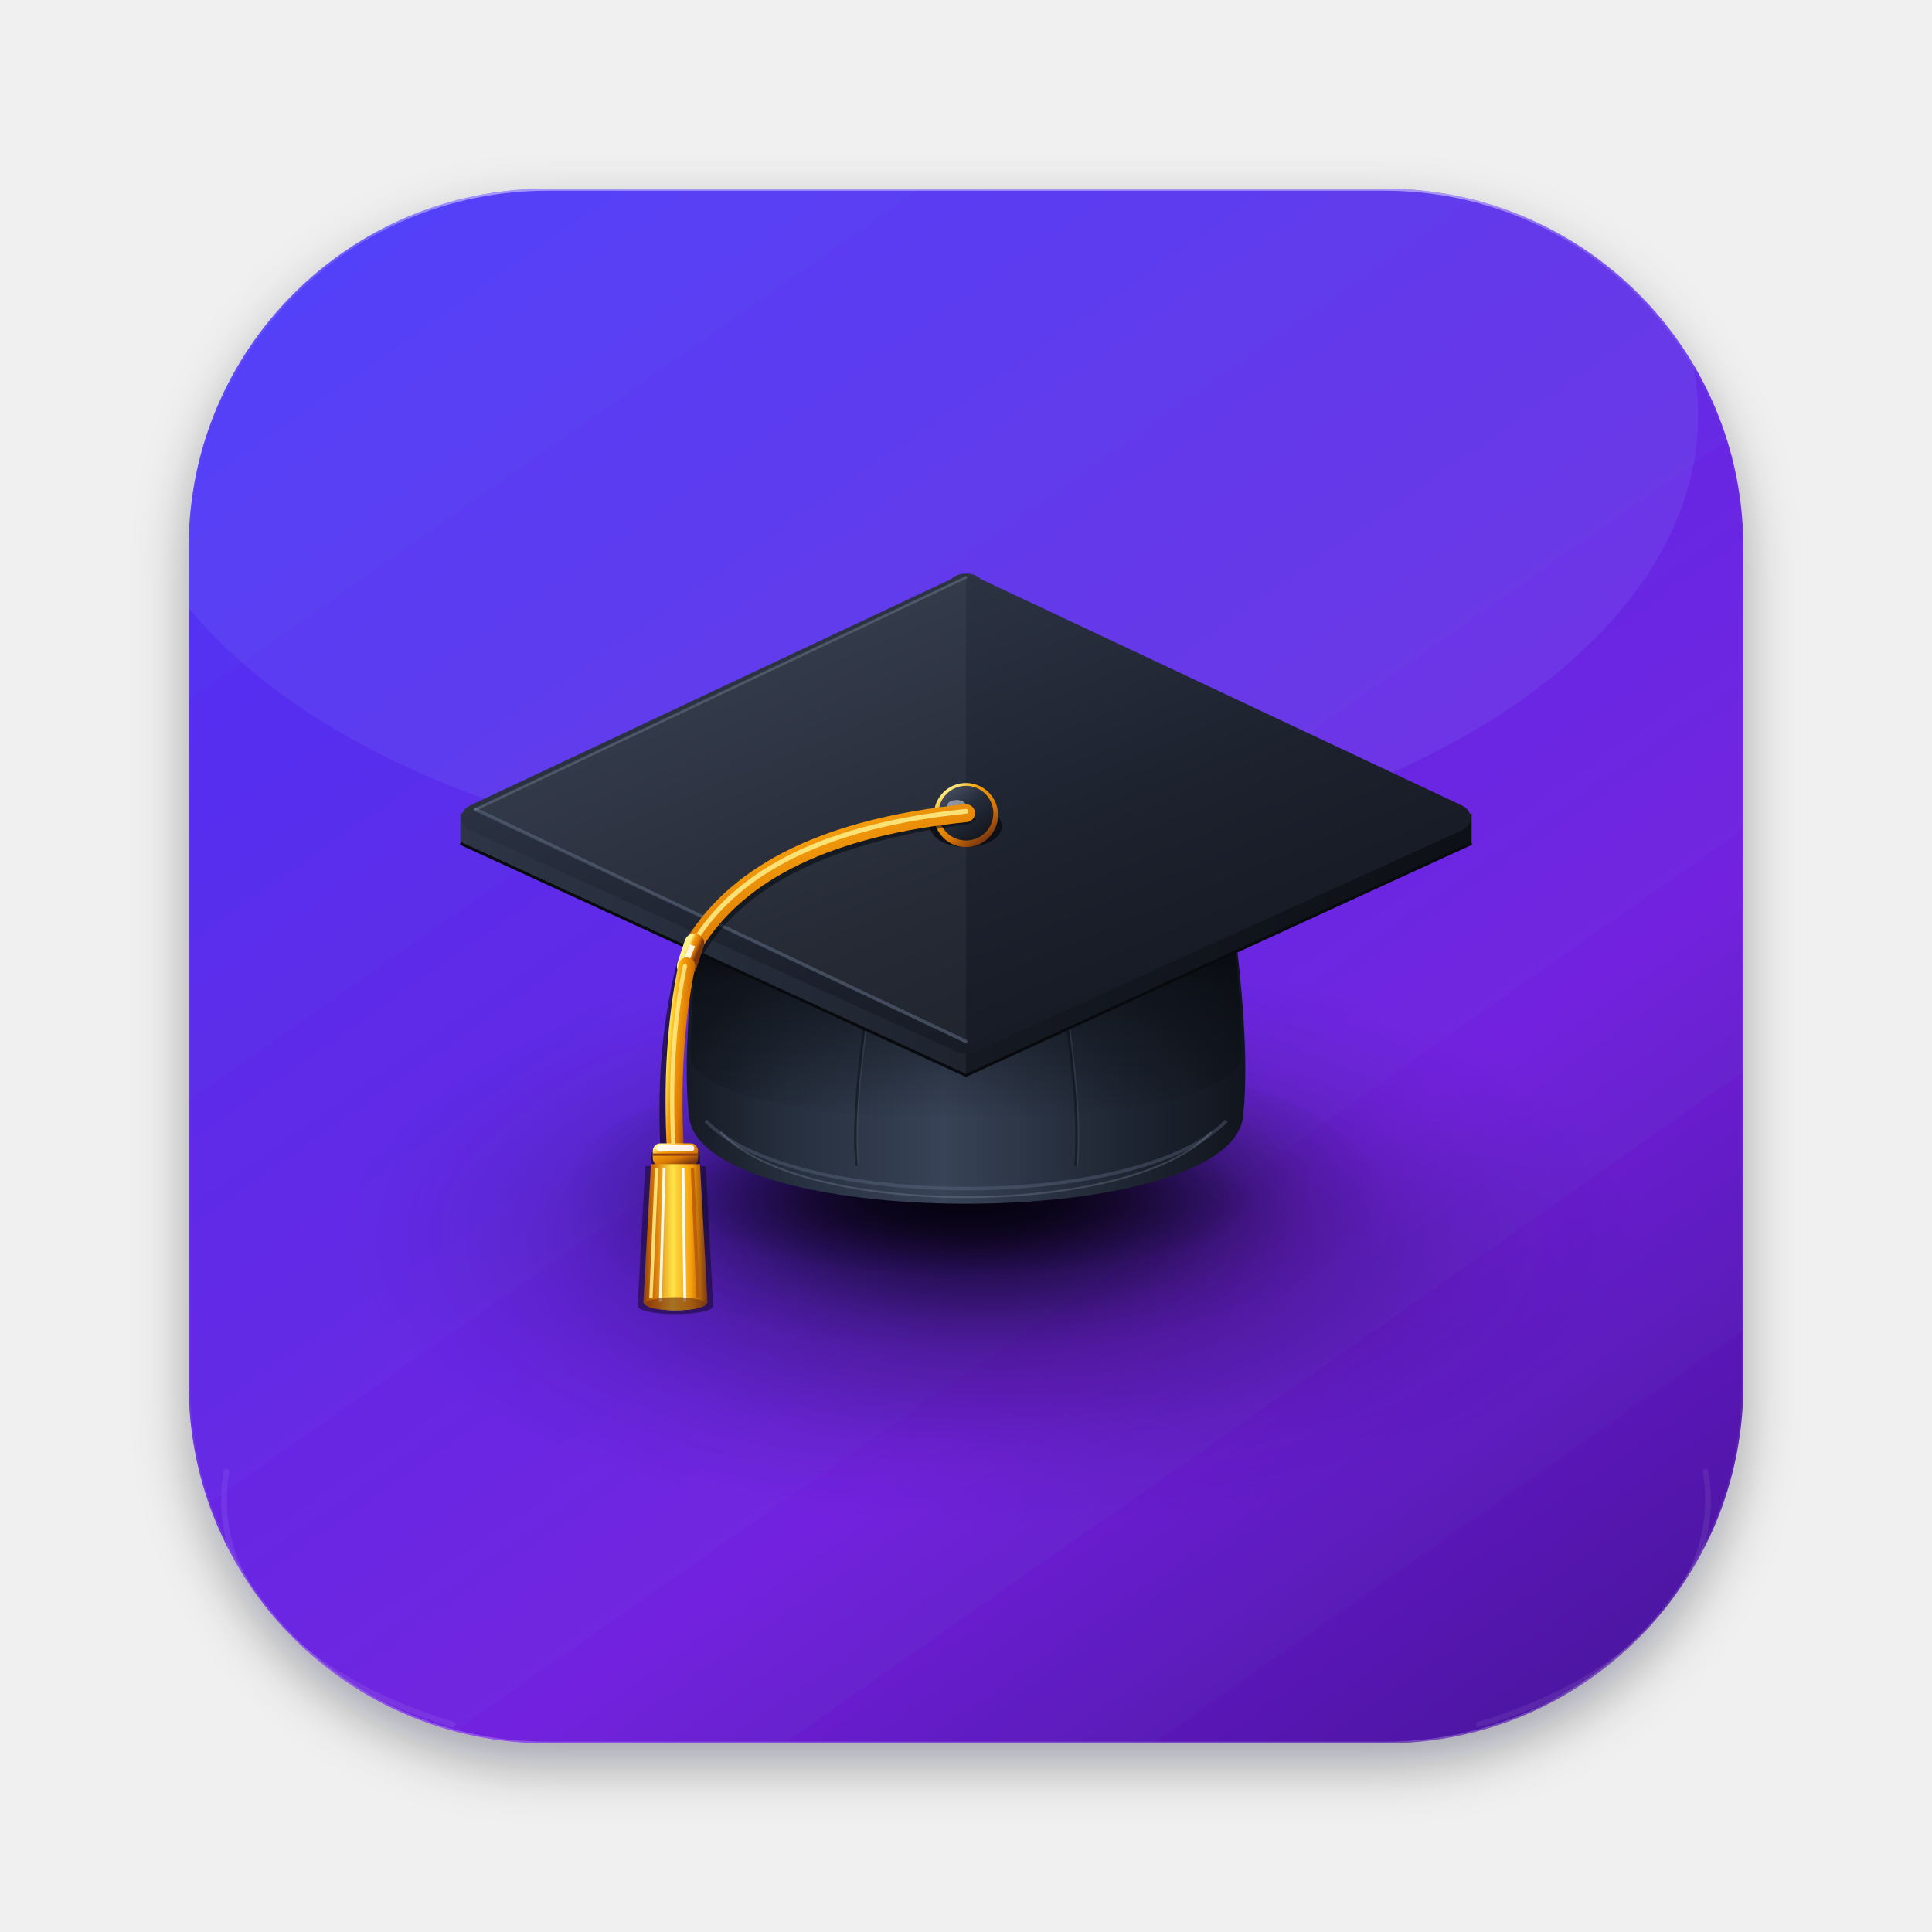
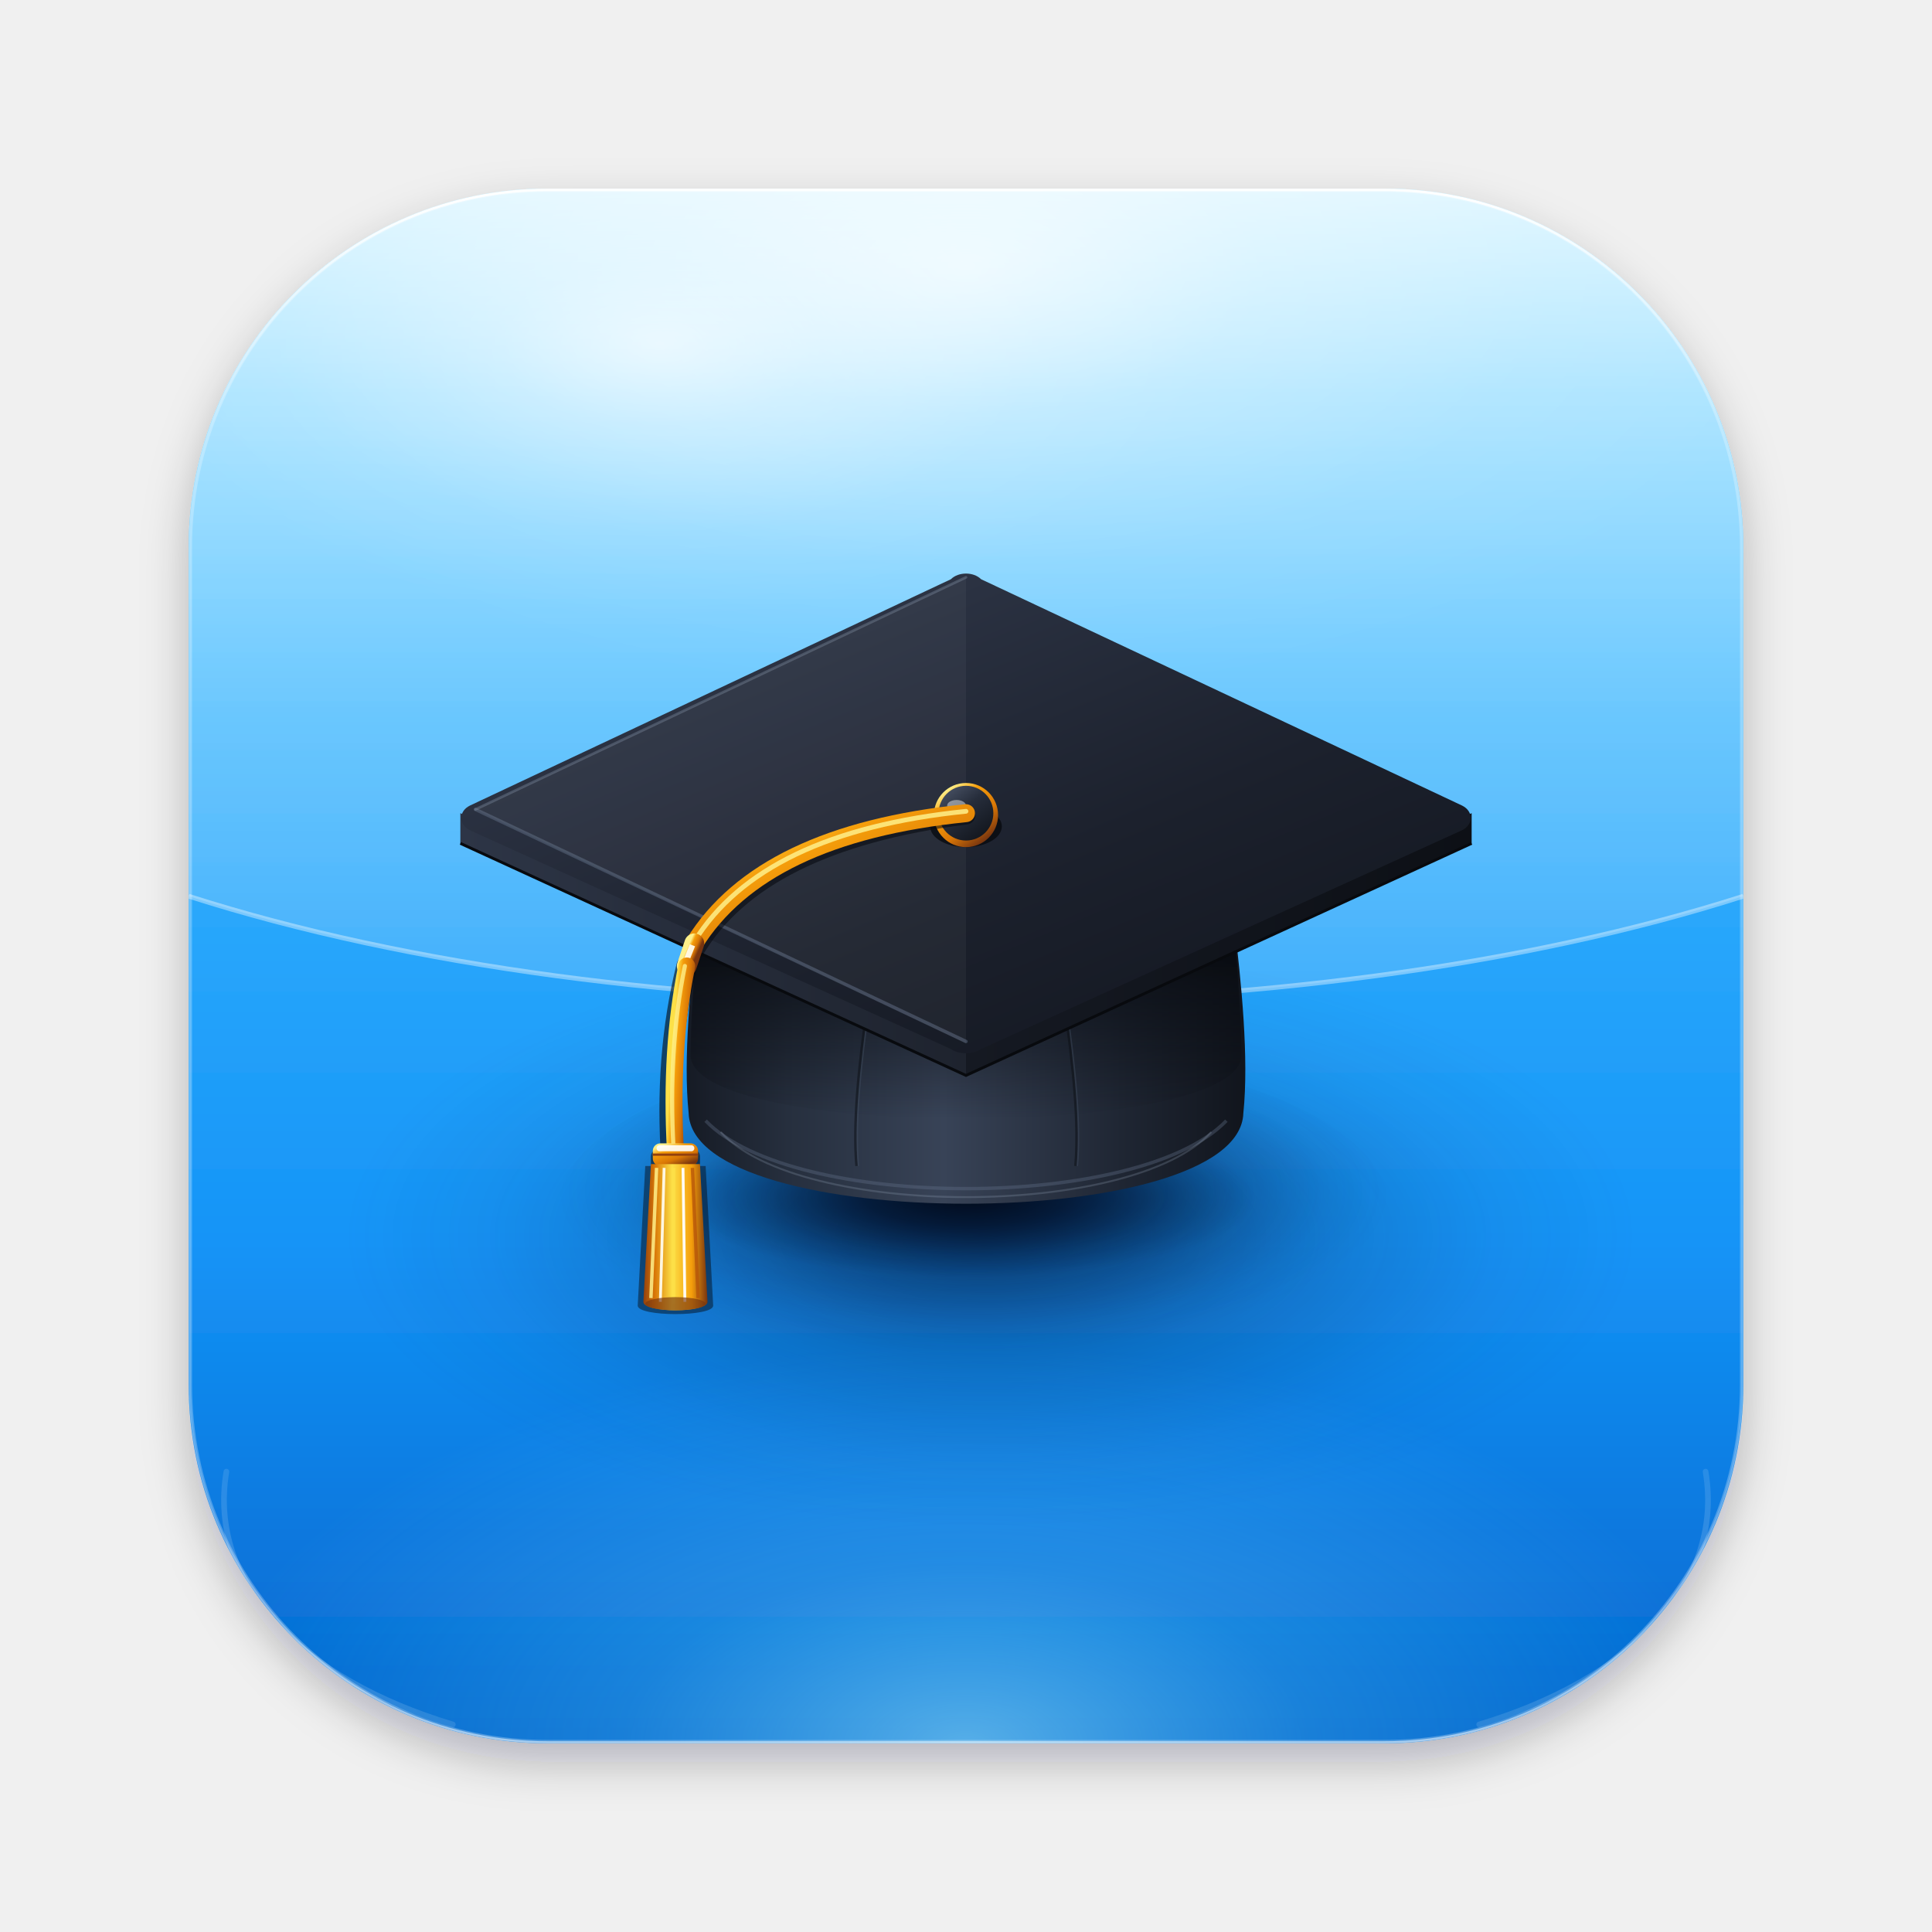
<svg xmlns="http://www.w3.org/2000/svg" width="1024" height="1024" viewBox="0 0 1024 1024">
  <defs>
    <filter id="macAppShadow" x="-25%" y="-15%" width="150%" height="150%">
-       <feDropShadow dx="0" dy="32" stdDeviation="32" flood-color="#080A22" flood-opacity="0.48" />
-       <feDropShadow dx="0" dy="12" stdDeviation="14" flood-color="#050718" flood-opacity="0.32" />
+       <feDropShadow dx="0" dy="28" stdDeviation="28" flood-color="#021C42" flood-opacity="0.38" />
+       <feDropShadow dx="0" dy="10" stdDeviation="12" flood-color="#011028" flood-opacity="0.25" />
    </filter>
-     <linearGradient id="squircleBg" x1="0.15" y1="0.0" x2="0.85" y2="1.0">
-       <stop offset="0%" stop-color="#4E32F8" />
-       <stop offset="35%" stop-color="#5E2CE8" />
-       <stop offset="70%" stop-color="#7224DE" />
-       <stop offset="100%" stop-color="#4D14A3" />
+     <linearGradient id="ios6SkyBase" x1="0" y1="0" x2="0" y2="1">
+       <stop offset="0%" stop-color="#6ED6FF" />
+       <stop offset="28%" stop-color="#3BB8FF" />
+       <stop offset="68%" stop-color="#1594F7" />
+       <stop offset="100%" stop-color="#0265CD" />
    </linearGradient>
-     <linearGradient id="topRimLight" x1="0" y1="0" x2="0" y2="1">
-       <stop offset="0%" stop-color="#FFFFFF" stop-opacity="0.45" />
-       <stop offset="3%" stop-color="#FFFFFF" stop-opacity="0.15" />
-       <stop offset="15%" stop-color="#FFFFFF" stop-opacity="0.0" />
+     <linearGradient id="ios6GlossArc" x1="0" y1="0" x2="0" y2="1">
+       <stop offset="0%" stop-color="#FFFFFF" stop-opacity="0.78" />
+       <stop offset="25%" stop-color="#FFFFFF" stop-opacity="0.52" />
+       <stop offset="65%" stop-color="#FFFFFF" stop-opacity="0.26" />
+       <stop offset="98%" stop-color="#FFFFFF" stop-opacity="0.14" />
+       <stop offset="100%" stop-color="#FFFFFF" stop-opacity="0.08" />
    </linearGradient>
-     <linearGradient id="bottomRimStroke" x1="0" y1="0" x2="0" y2="1">
-       <stop offset="0%" stop-color="#FFFFFF" stop-opacity="0.0" />
-       <stop offset="85%" stop-color="#FFFFFF" stop-opacity="0.06" />
-       <stop offset="100%" stop-color="#FFFFFF" stop-opacity="0.22" />
+     <radialGradient id="topSunlightFlare" cx="50%" cy="10%" r="55%">
+       <stop offset="0%" stop-color="#FFFFFF" stop-opacity="0.65" />
+       <stop offset="35%" stop-color="#FFFFFF" stop-opacity="0.25" />
+       <stop offset="70%" stop-color="#FFFFFF" stop-opacity="0.06" />
+       <stop offset="100%" stop-color="#FFFFFF" stop-opacity="0.00" />
+     </radialGradient>
+     <radialGradient id="topLeftHotspot" cx="30%" cy="20%" r="35%">
+       <stop offset="0%" stop-color="#FFFFFF" stop-opacity="0.60" />
+       <stop offset="30%" stop-color="#FFFFFF" stop-opacity="0.28" />
+       <stop offset="70%" stop-color="#FFFFFF" stop-opacity="0.05" />
+       <stop offset="100%" stop-color="#FFFFFF" stop-opacity="0.00" />
+     </radialGradient>
+     <linearGradient id="topBevelRim" x1="0" y1="0" x2="0" y2="1">
+       <stop offset="0%" stop-color="#FFFFFF" stop-opacity="0.95" />
+       <stop offset="5%" stop-color="#FFFFFF" stop-opacity="0.45" />
+       <stop offset="15%" stop-color="#FFFFFF" stop-opacity="0.00" />
+     </linearGradient>
+     <radialGradient id="bottomInternalBounce" cx="50%" cy="100%" r="50%">
+       <stop offset="0%" stop-color="#9DEBFF" stop-opacity="0.55" />
+       <stop offset="45%" stop-color="#72DBFF" stop-opacity="0.22" />
+       <stop offset="100%" stop-color="#72DBFF" stop-opacity="0.00" />
+     </radialGradient>
+     <linearGradient id="bottomBevelRim" x1="0" y1="0" x2="0" y2="1">
+       <stop offset="0%" stop-color="#FFFFFF" stop-opacity="0.00" />
+       <stop offset="85%" stop-color="#FFFFFF" stop-opacity="0.15" />
+       <stop offset="100%" stop-color="#FFFFFF" stop-opacity="0.50" />
    </linearGradient>
    <linearGradient id="bottomCornerGlintLeft" x1="0" y1="1" x2="1" y2="0">
-       <stop offset="0%" stop-color="#FFFFFF" stop-opacity="0.25" />
-       <stop offset="35%" stop-color="#FFFFFF" stop-opacity="0.08" />
+       <stop offset="0%" stop-color="#FFFFFF" stop-opacity="0.45" />
+       <stop offset="35%" stop-color="#FFFFFF" stop-opacity="0.15" />
      <stop offset="100%" stop-color="#FFFFFF" stop-opacity="0.0" />
    </linearGradient>
    <linearGradient id="bottomCornerGlintRight" x1="1" y1="1" x2="0" y2="0">
-       <stop offset="0%" stop-color="#FFFFFF" stop-opacity="0.25" />
-       <stop offset="35%" stop-color="#FFFFFF" stop-opacity="0.08" />
+       <stop offset="0%" stop-color="#FFFFFF" stop-opacity="0.45" />
+       <stop offset="35%" stop-color="#FFFFFF" stop-opacity="0.15" />
      <stop offset="100%" stop-color="#FFFFFF" stop-opacity="0.0" />
    </linearGradient>
    <clipPath id="squircleClip">
      <rect x="100" y="100" width="824" height="824" rx="190" ry="190" />
    </clipPath>
    <radialGradient id="broadAmbientShadow" cx="50%" cy="50%" r="50%">
-       <stop offset="0%" stop-color="#050414" stop-opacity="0.55" />
-       <stop offset="25%" stop-color="#050414" stop-opacity="0.42" />
-       <stop offset="50%" stop-color="#060519" stop-opacity="0.25" />
-       <stop offset="72%" stop-color="#0A0826" stop-opacity="0.10" />
-       <stop offset="88%" stop-color="#0F0C35" stop-opacity="0.03" />
-       <stop offset="100%" stop-color="#141042" stop-opacity="0.00" />
+       <stop offset="0%" stop-color="#031432" stop-opacity="0.45" />
+       <stop offset="28%" stop-color="#041638" stop-opacity="0.32" />
+       <stop offset="55%" stop-color="#061C48" stop-opacity="0.18" />
+       <stop offset="78%" stop-color="#0A245C" stop-opacity="0.06" />
+       <stop offset="100%" stop-color="#0E2C6C" stop-opacity="0.00" />
    </radialGradient>
    <radialGradient id="mediumCastShadow" cx="50%" cy="45%" r="50%">
-       <stop offset="0%" stop-color="#03020C" stop-opacity="0.70" />
-       <stop offset="30%" stop-color="#03020C" stop-opacity="0.52" />
-       <stop offset="60%" stop-color="#040312" stop-opacity="0.28" />
-       <stop offset="82%" stop-color="#07051E" stop-opacity="0.08" />
-       <stop offset="100%" stop-color="#0B082C" stop-opacity="0.00" />
+       <stop offset="0%" stop-color="#010C22" stop-opacity="0.65" />
+       <stop offset="32%" stop-color="#02102E" stop-opacity="0.45" />
+       <stop offset="64%" stop-color="#03163E" stop-opacity="0.22" />
+       <stop offset="85%" stop-color="#062054" stop-opacity="0.06" />
+       <stop offset="100%" stop-color="#0A2864" stop-opacity="0.00" />
    </radialGradient>
    <radialGradient id="tightContactShadow" cx="50%" cy="50%" r="50%">
-       <stop offset="0%" stop-color="#020108" stop-opacity="0.85" />
-       <stop offset="35%" stop-color="#020108" stop-opacity="0.65" />
-       <stop offset="70%" stop-color="#020108" stop-opacity="0.25" />
-       <stop offset="100%" stop-color="#040212" stop-opacity="0.00" />
+       <stop offset="0%" stop-color="#010512" stop-opacity="0.85" />
+       <stop offset="35%" stop-color="#01081C" stop-opacity="0.62" />
+       <stop offset="72%" stop-color="#020E28" stop-opacity="0.22" />
+       <stop offset="100%" stop-color="#041438" stop-opacity="0.00" />
    </radialGradient>
    <linearGradient id="boardTopSurface" x1="0.1" y1="0.05" x2="0.9" y2="0.95">
      <stop offset="0%" stop-color="#363E50" />
      <stop offset="22%" stop-color="#2A3141" />
      <stop offset="60%" stop-color="#1C212D" />
      <stop offset="100%" stop-color="#12161F" />
    </linearGradient>
    <linearGradient id="boardEdgeLeft" x1="0" y1="0" x2="1" y2="0">
      <stop offset="0%" stop-color="#2D3546" />
      <stop offset="100%" stop-color="#1E232E" />
    </linearGradient>
    <linearGradient id="boardEdgeRight" x1="0" y1="0" x2="1" y2="0">
      <stop offset="0%" stop-color="#151922" />
      <stop offset="100%" stop-color="#0D1016" />
    </linearGradient>
    <linearGradient id="skullCapCloth" x1="0" y1="0" x2="1" y2="0">
      <stop offset="0%" stop-color="#161B25" />
      <stop offset="18%" stop-color="#262F3E" />
      <stop offset="46%" stop-color="#384357" />
      <stop offset="78%" stop-color="#1F2633" />
      <stop offset="100%" stop-color="#11151D" />
    </linearGradient>
    <linearGradient id="skullCapOcclusion" x1="0" y1="0" x2="0" y2="1">
      <stop offset="0%" stop-color="#040609" stop-opacity="0.95" />
      <stop offset="35%" stop-color="#090C12" stop-opacity="0.65" />
      <stop offset="100%" stop-color="#090C12" stop-opacity="0.0" />
    </linearGradient>
    <linearGradient id="goldDomeGrad" x1="0.2" y1="0.1" x2="0.8" y2="0.9">
      <stop offset="0%" stop-color="#FEF08A" />
      <stop offset="25%" stop-color="#F59E0B" />
      <stop offset="65%" stop-color="#D97706" />
      <stop offset="100%" stop-color="#78350F" />
    </linearGradient>
-     <linearGradient id="goldCordGrad" x1="0.1" y1="0" x2="0.9" y2="1">
+     <linearGradient id="goldCordGrad" x1="0.1" y1="0.2" x2="0.9" y2="1">
      <stop offset="0%" stop-color="#FDE047" />
      <stop offset="25%" stop-color="#F59E0B" />
      <stop offset="65%" stop-color="#D97706" />
      <stop offset="100%" stop-color="#92400E" />
    </linearGradient>
    <linearGradient id="goldFringeBody" x1="0" y1="0" x2="1" y2="0">
      <stop offset="0%" stop-color="#92400E" />
      <stop offset="18%" stop-color="#D97706" />
      <stop offset="45%" stop-color="#FDE047" />
      <stop offset="75%" stop-color="#F59E0B" />
      <stop offset="100%" stop-color="#78350F" />
    </linearGradient>
    <linearGradient id="fabricButtonGrad" x1="0.2" y1="0.1" x2="0.8" y2="0.9">
      <stop offset="0%" stop-color="#424B5D" />
      <stop offset="40%" stop-color="#262D3B" />
      <stop offset="100%" stop-color="#141820" />
    </linearGradient>
  </defs>
  <g filter="url(#macAppShadow)">
-     <rect x="100" y="100" width="824" height="824" rx="190" ry="190" fill="url(#squircleBg)" />
+     <rect x="100" y="100" width="824" height="824" rx="190" ry="190" fill="url(#ios6SkyBase)" />
  </g>
  <g clip-path="url(#squircleClip)">
-     <ellipse cx="480" cy="220" rx="420" ry="240" fill="#93C5FD" opacity="0.10" />
-     <rect x="100" y="100" width="824" height="824" rx="190" ry="190" fill="none" stroke="url(#topRimLight)" stroke-width="2.2" />
-     <rect x="100" y="100" width="824" height="824" rx="190" ry="190" fill="none" stroke="url(#bottomRimStroke)" stroke-width="1.8" />
+     <rect x="100" y="100" width="824" height="412" fill="url(#topSunlightFlare)" />
+     <rect x="100" y="100" width="824" height="412" fill="url(#topLeftHotspot)" />
+     <rect x="100" y="500" width="824" height="424" fill="url(#bottomInternalBounce)" />
+     <path d="M 100,100 L 924,100 L 924,475 C 690,550 334,550 100,475 Z" fill="url(#ios6GlossArc)" />
+     <path d="M 100,475 C 334,550 690,550 924,475" fill="none" stroke="#FFFFFF" stroke-width="2.5" stroke-opacity="0.38" />
+     <rect x="100" y="100" width="824" height="824" rx="190" ry="190" fill="none" stroke="url(#topBevelRim)" stroke-width="2.6" />
+     <rect x="100" y="100" width="824" height="824" rx="190" ry="190" fill="none" stroke="url(#bottomBevelRim)" stroke-width="2.2" />
+     <rect x="101" y="101" width="822" height="822" rx="189" ry="189" fill="none" stroke="#FFFFFF" stroke-width="1.6" stroke-opacity="0.25" />
    <path d="M 120 780 C 110 840, 160 890, 240 914" fill="none" stroke="url(#bottomCornerGlintLeft)" stroke-width="3" stroke-linecap="round" />
    <path d="M 904 780 C 914 840, 864 890, 784 914" fill="none" stroke="url(#bottomCornerGlintRight)" stroke-width="3" stroke-linecap="round" />
    <ellipse cx="525" cy="655" rx="340" ry="155" fill="url(#broadAmbientShadow)" />
    <ellipse cx="516" cy="640" rx="220" ry="85" fill="url(#mediumCastShadow)" />
    <ellipse cx="512" cy="635" rx="155" ry="42" fill="url(#tightContactShadow)" />
    <g id="graduationCapGroup" transform="translate(0, 36)">
      <g id="skullCap">
        <path d="M 370 452                   C 366 485, 362 525, 365 554                   C 367 618, 657 618, 659 554                   C 662 525, 658 485, 654 452 Z" fill="url(#skullCapCloth)" />
        <path d="M 370 452                   C 368 480, 366 505, 366 524                   C 370 568, 654 568, 658 524                   C 658 505, 656 480, 654 452 Z" fill="url(#skullCapOcclusion)" />
        <path d="M 460 495 C 455 530, 452 560, 454 582" fill="none" stroke="#0D1016" stroke-width="1.4" opacity="0.55" />
        <path d="M 461 495 C 456 530, 453 560, 455 582" fill="none" stroke="#475569" stroke-width="0.8" opacity="0.35" />
        <path d="M 564 495 C 569 530, 572 560, 570 582" fill="none" stroke="#0D1016" stroke-width="1.4" opacity="0.55" />
        <path d="M 565 495 C 570 530, 573 560, 571 582" fill="none" stroke="#475569" stroke-width="0.8" opacity="0.35" />
        <path d="M 374 558 C 420 606, 604 606, 650 558" fill="none" stroke="#64748B" stroke-width="1.8" opacity="0.35" />
        <path d="M 382 564 C 424 610, 600 610, 642 564" fill="none" stroke="#94A3B8" stroke-width="1.0" opacity="0.25" />
      </g>
      <g id="mortarboardBoard">
        <polygon points="244,395 512,518 512,534 244,411" fill="url(#boardEdgeLeft)" />
        <polygon points="512,518 780,395 780,411 512,534" fill="url(#boardEdgeRight)" />
        <polyline points="244,411 512,534 780,411" fill="none" stroke="#080A0E" stroke-width="1.5" />
        <path d="M 504 271                   C 508 267, 516 267, 520 271                   L 775 391                   C 781 394, 781 401, 775 404                   L 520 520                   C 516 523, 508 523, 504 520                   L 249 404                   C 243 401, 243 394, 249 391 Z" fill="url(#boardTopSurface)" />
        <path d="M 252 393 L 512 516" stroke="#64748B" stroke-width="1.8" stroke-linecap="round" opacity="0.45" />
        <path d="M 252 393 L 512 270" stroke="#94A3B8" stroke-width="1.4" stroke-linecap="round" opacity="0.30" />
        <polygon points="512,270 512,517 252,393" fill="#FFFFFF" opacity="0.04" />
      </g>
      <g id="centerButton">
        <ellipse cx="512" cy="402" rx="19" ry="11" fill="#06080C" opacity="0.75" />
        <circle cx="512" cy="396" r="17" fill="url(#goldDomeGrad)" />
        <circle cx="512" cy="395" r="14.5" fill="url(#fabricButtonGrad)" />
        <ellipse cx="507" cy="391" rx="5" ry="3" fill="#FFFFFF" opacity="0.45" />
        <circle cx="512" cy="395" r="3.5" fill="url(#goldDomeGrad)" />
      </g>
      <g id="goldenTassel">
        <path d="M 512 396 Q 402 410, 368 468" fill="none" stroke="#06080C" stroke-width="10" stroke-linecap="round" opacity="0.55" />
        <path d="M 364 476 Q 352 524, 356 580" fill="none" stroke="#05070B" stroke-width="11" stroke-linecap="round" opacity="0.60" />
        <path d="M 512 395 Q 404 406, 368 464" fill="none" stroke="url(#goldCordGrad)" stroke-width="9.5" stroke-linecap="round" />
        <path d="M 512 394 Q 404 405, 368 463" fill="none" stroke="#FEF08A" stroke-width="2.5" stroke-linecap="round" opacity="0.85" />
        <path d="M 368 464 L 364 476" stroke="url(#goldDomeGrad)" stroke-width="10.5" stroke-linecap="round" />
        <line x1="367" y1="465" x2="363" y2="475" stroke="#FFFBEB" stroke-width="3" opacity="0.95" />
        <path d="M 364 476 Q 355 520, 358 574" fill="none" stroke="url(#goldCordGrad)" stroke-width="9" stroke-linecap="round" />
        <path d="M 363 476 Q 354 520, 357 573" fill="none" stroke="#FEF08A" stroke-width="2.2" stroke-linecap="round" opacity="0.80" />
        <rect x="345" y="573" width="26" height="12" rx="4" fill="#05070B" opacity="0.55" />
        <rect x="346" y="570" width="24" height="12" rx="4" fill="url(#goldDomeGrad)" />
        <rect x="348" y="571" width="20" height="3.2" rx="1.5" fill="#FFFFFF" opacity="0.90" />
        <line x1="346" y1="576" x2="370" y2="576" stroke="#92400E" stroke-width="1.2" />
        <path d="M 342 582 L 374 582 L 378 656 C 378 662, 338 662, 338 656 Z" fill="#040508" opacity="0.45" />
        <path d="M 345 581 L 371 581 L 375 654 C 375 660, 341 660, 341 654 Z" fill="url(#goldFringeBody)" />
        <line x1="348" y1="583" x2="345" y2="652" stroke="#FEF08A" stroke-width="1.8" opacity="0.85" />
        <line x1="352" y1="583" x2="350" y2="654" stroke="#FFFBEB" stroke-width="1.5" opacity="0.95" />
        <line x1="357" y1="583" x2="357" y2="655" stroke="#FDE047" stroke-width="1.8" opacity="0.90" />
        <line x1="362" y1="583" x2="363" y2="654" stroke="#FFFFFF" stroke-width="1.5" opacity="0.95" />
        <line x1="367" y1="583" x2="370" y2="652" stroke="#B45309" stroke-width="1.8" opacity="0.75" />
        <ellipse cx="358" cy="655" rx="16" ry="3.5" fill="#78350F" opacity="0.65" />
      </g>
    </g>
  </g>
</svg>
